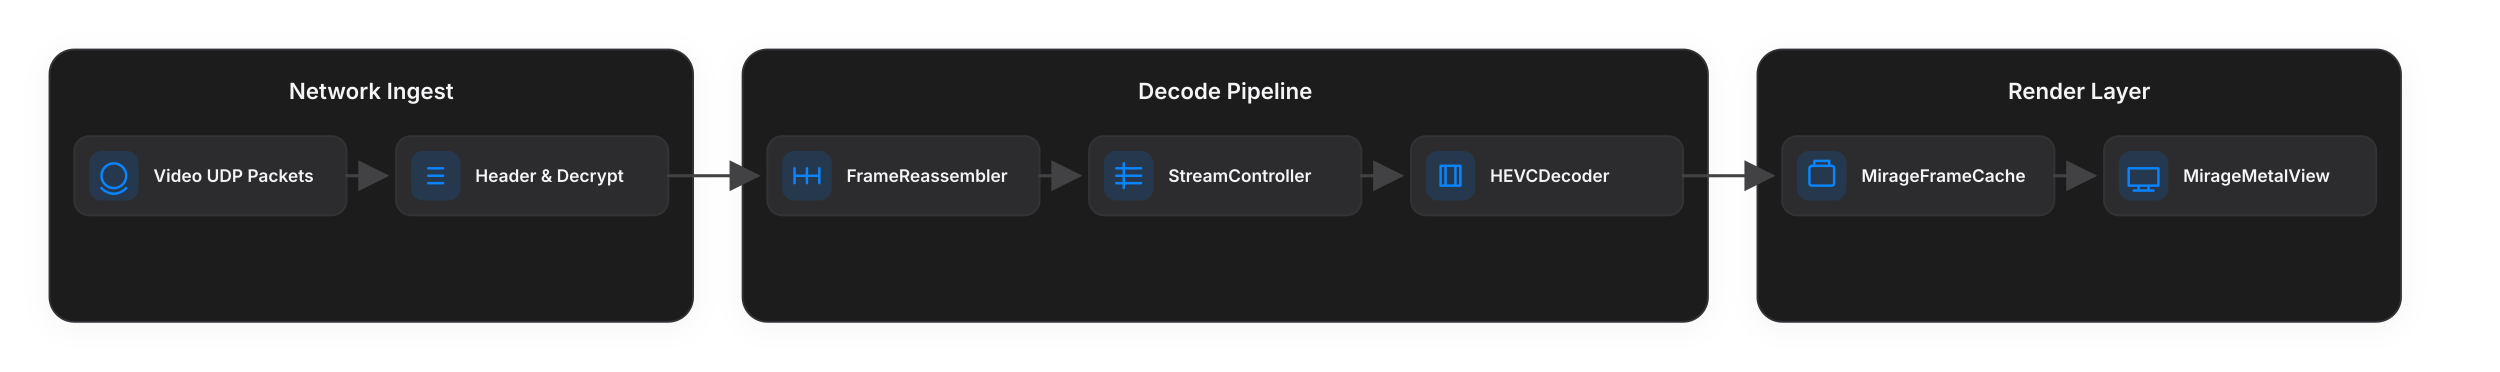
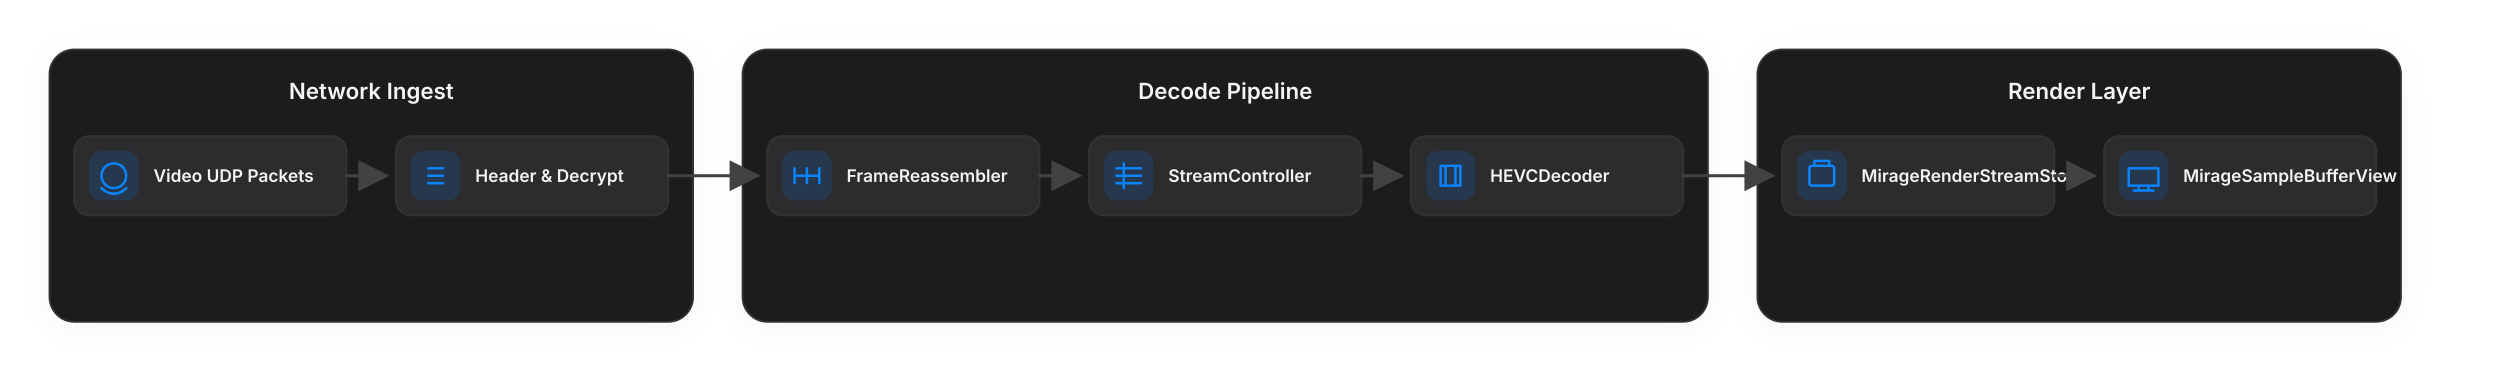
<svg xmlns="http://www.w3.org/2000/svg" viewBox="0 0 2020 300" width="100%" height="100%">
  <defs>
    <filter id="shadow" x="-10%" y="-10%" width="120%" height="120%">
      <feDropShadow dx="0" dy="4" stdDeviation="12" flood-color="#000000" flood-opacity="0.04" />
    </filter>
    <marker id="arrowhead" markerWidth="10" markerHeight="10" refX="9" refY="5" orient="auto">
      <polygon points="0 0, 10 5, 0 10" class="arrow" />
    </marker>
  </defs>
  <style>
    .bg { fill: transparent; }
    .box { fill: #1c1c1e; stroke: #333336; stroke-width: 1.5; }
    .box-shadow { filter: url(#shadow); }
    .box-inner { fill: #2c2c2e; stroke: #333336; stroke-width: 1.5; }
    .text { font-family: -apple-system, BlinkMacSystemFont, "SF Pro Text", "Segoe UI", sans-serif; font-size: 14px; fill: #f5f5f7; }
    .text-bold { font-weight: 600; }
    .title { font-family: -apple-system, BlinkMacSystemFont, "SF Pro Display", "Segoe UI", sans-serif; font-size: 18px; font-weight: 600; fill: #f5f5f7; }
    .line { stroke: #424245; stroke-width: 2.5; fill: none; stroke-linecap: round; stroke-linejoin: round; }
    .arrow { fill: #424245; }
    .icon-bg { fill: rgba(10, 132, 255, 0.15); }
    .icon { fill: none; stroke: #0a84ff; stroke-width: 2; stroke-linecap: round; stroke-linejoin: round; }
  </style>
  <rect width="100%" height="100%" class="bg" />
  <rect x="40" y="40" width="520" height="220" rx="20" class="box box-shadow" />
  <text x="300" y="80" class="title" text-anchor="middle">Network Ingest</text>
  <g transform="translate(60, 110)">
    <rect width="220" height="64" rx="12" class="box-inner" />
    <rect x="12" y="12" width="40" height="40" rx="10" class="icon-bg" />
    <circle cx="32" cy="32" r="10" class="icon" />
    <path d="M 22 42 c 6 6 14 6 20 0" class="icon" />
    <text x="64" y="37" class="text text-bold">Video UDP Packets</text>
  </g>
  <g transform="translate(320, 110)">
    <rect width="220" height="64" rx="12" class="box-inner" />
    <rect x="12" y="12" width="40" height="40" rx="10" class="icon-bg" />
    <path d="M 26 26 h 12 M 26 32 h 12 M 26 38 h 12" class="icon" />
    <text x="64" y="37" class="text text-bold">Header &amp; Decrypt</text>
  </g>
  <rect x="600" y="40" width="780" height="220" rx="20" class="box box-shadow" />
  <text x="990" y="80" class="title" text-anchor="middle">Decode Pipeline</text>
  <g transform="translate(620, 110)">
    <rect width="220" height="64" rx="12" class="box-inner" />
    <rect x="12" y="12" width="40" height="40" rx="10" class="icon-bg" />
    <path d="M 22 32 h 20 M 22 26 v 12 M 42 26 v 12 M 32 26 v 12" class="icon" />
    <text x="64" y="37" class="text text-bold">FrameReassembler</text>
  </g>
  <g transform="translate(880, 110)">
    <rect width="220" height="64" rx="12" class="box-inner" />
    <rect x="12" y="12" width="40" height="40" rx="10" class="icon-bg" />
    <path d="M 22 26 h 20 M 22 32 h 20 M 22 38 h 20 M 28 22 v 20" class="icon" />
    <text x="64" y="37" class="text text-bold">StreamController</text>
  </g>
  <g transform="translate(1140, 110)">
    <rect width="220" height="64" rx="12" class="box-inner" />
    <rect x="12" y="12" width="40" height="40" rx="10" class="icon-bg" />
    <path d="M 24 24 h 16 v 16 h -16 z M 28 24 v 16 M 36 24 v 16" class="icon" />
    <text x="64" y="37" class="text text-bold">HEVCDecoder</text>
  </g>
  <rect x="1420" y="40" width="520" height="220" rx="20" class="box box-shadow" />
  <text x="1680" y="80" class="title" text-anchor="middle">Render Layer</text>
  <g transform="translate(1440, 110)">
    <rect width="220" height="64" rx="12" class="box-inner" />
    <rect x="12" y="12" width="40" height="40" rx="10" class="icon-bg" />
    <rect x="22" y="24" width="20" height="16" rx="2" class="icon" />
    <path d="M 26 24 v -4 h 12 v 4" class="icon" />
-     <text x="64" y="37" class="text text-bold">MirageFrameCache</text>
+     <text x="64" y="37" class="text text-bold">MirageRenderStreamStore</text>
  </g>
  <g transform="translate(1700, 110)">
    <rect width="220" height="64" rx="12" class="box-inner" />
    <rect x="12" y="12" width="40" height="40" rx="10" class="icon-bg" />
    <path d="M 20 26 h 24 v 14 h -24 z M 28 40 v 4 M 36 40 v 4 M 24 44 h 16" class="icon" />
-     <text x="64" y="37" class="text text-bold">MirageMetalView</text>
+     <text x="64" y="37" class="text text-bold">MirageSampleBufferView</text>
  </g>
  <path d="M 280 142 L 312 142" class="line" marker-end="url(#arrowhead)" />
  <path d="M 540 142 L 612 142" class="line" marker-end="url(#arrowhead)" />
  <path d="M 840 142 L 872 142" class="line" marker-end="url(#arrowhead)" />
  <path d="M 1100 142 L 1132 142" class="line" marker-end="url(#arrowhead)" />
  <path d="M 1360 142 L 1432 142" class="line" marker-end="url(#arrowhead)" />
  <path d="M 1660 142 L 1692 142" class="line" marker-end="url(#arrowhead)" />
</svg>
